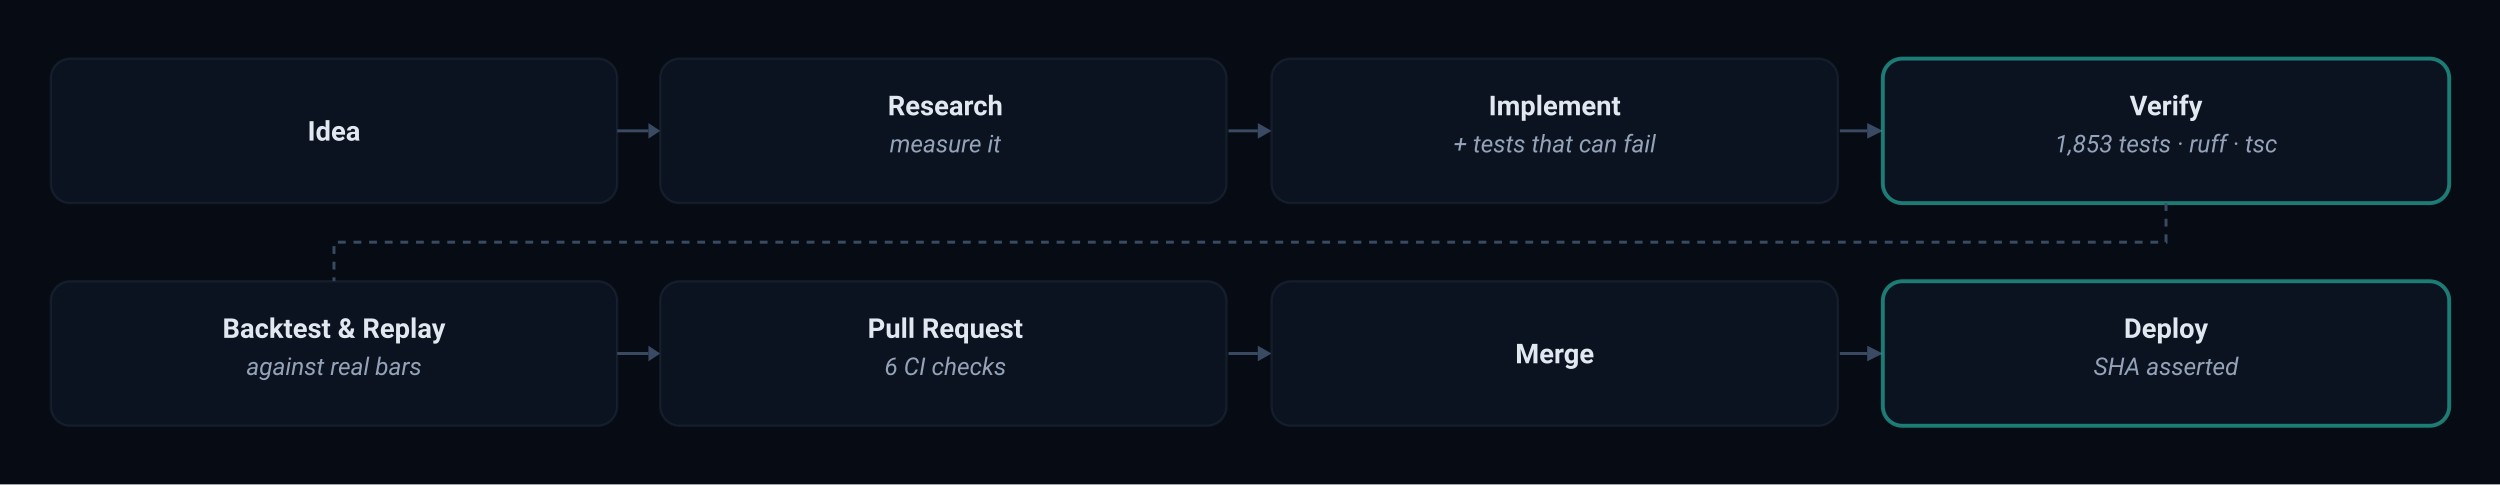
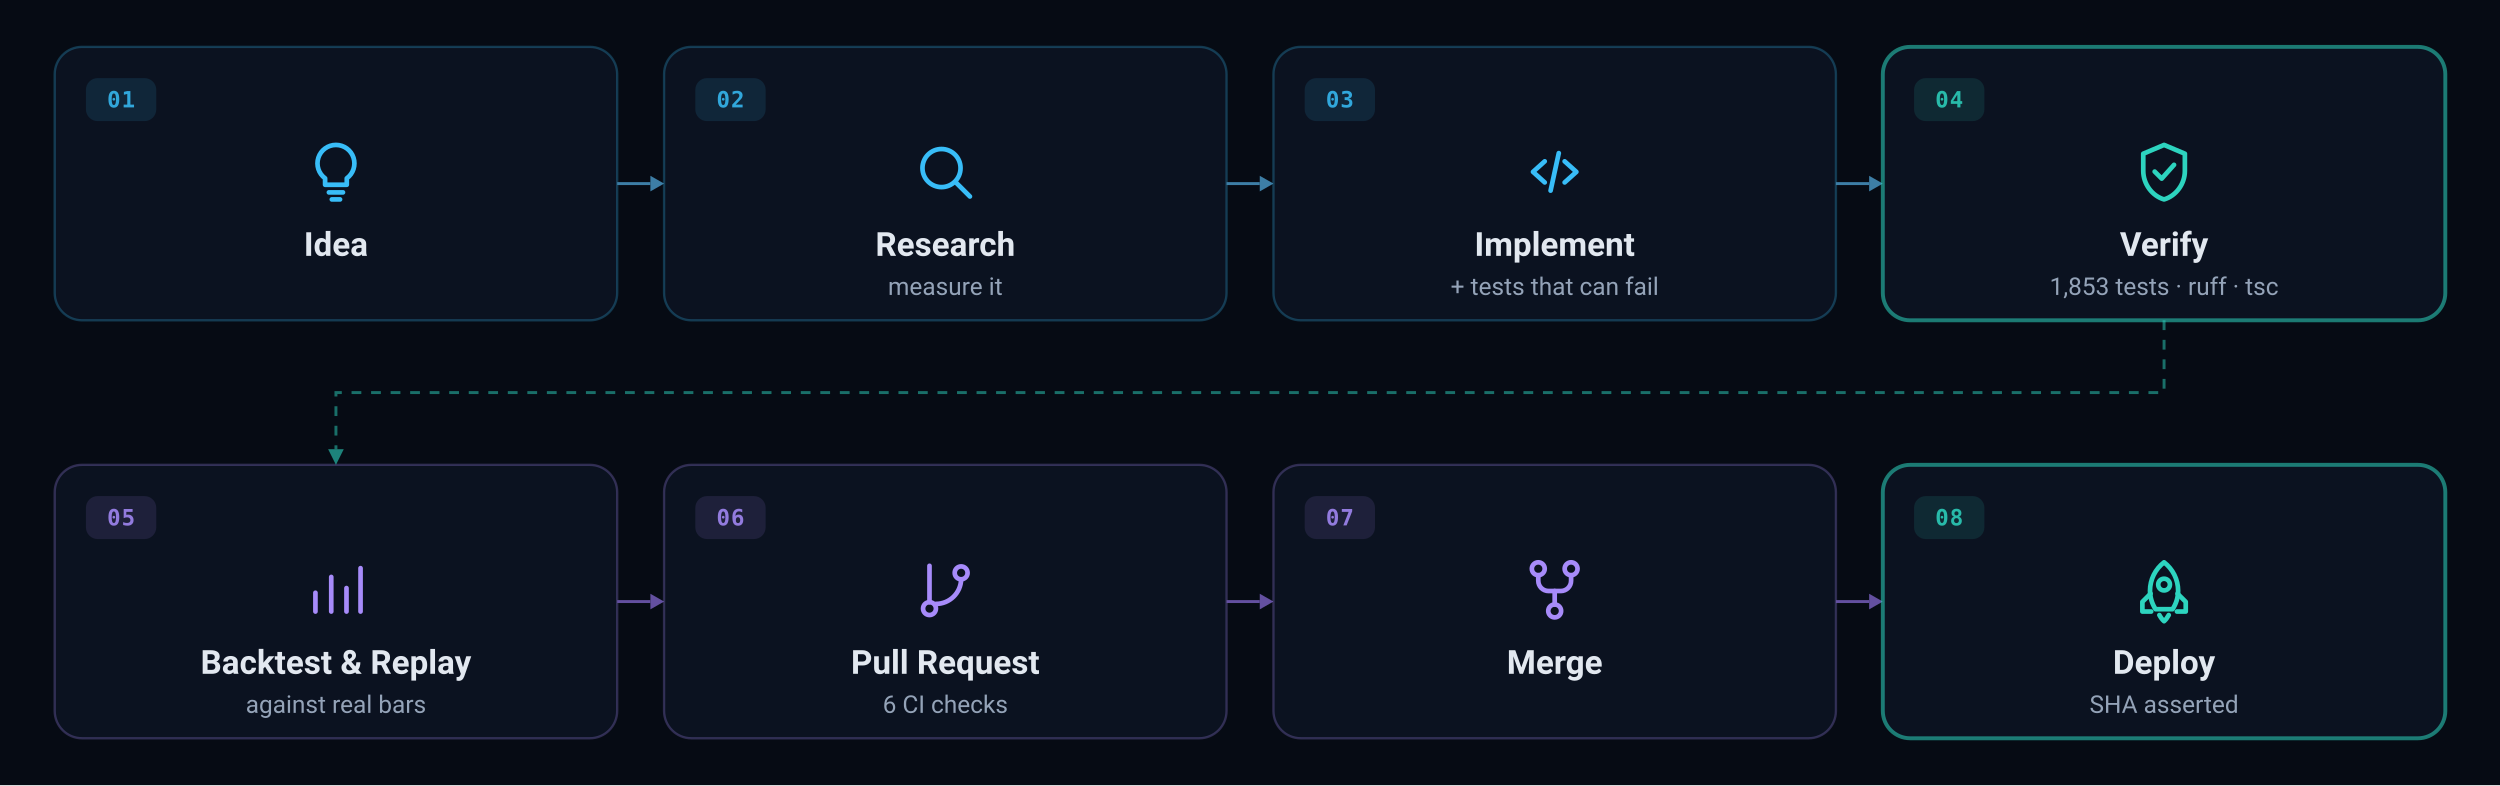
- <svg xmlns="http://www.w3.org/2000/svg" viewBox="0 0 1280 248" width="1280" height="248" role="img" aria-label="A change travels from idea through research, implementation, verification, backtest, pull request and merge to a deploy whose commit is asserted">
+ <svg xmlns="http://www.w3.org/2000/svg" viewBox="0 0 1280 402" width="1280" height="402" role="img" aria-label="A change travels from idea through research, implementation, verification, backtest, pull request and merge to a deploy whose commit is asserted">
  <rect width="100%" height="100%" fill="#060b14" />
-   <rect x="26" y="30" width="290" height="74" rx="10" fill="#0b1220" stroke="#334155" stroke-opacity="0.30" stroke-width="1.2">
-     <animate attributeName="stroke-opacity" values="0.30;1;0.30;0.30" keyTimes="0;0.06;0.30;1" begin="0.00s" dur="8.00s" repeatCount="indefinite" />
+   <rect x="28" y="24" width="288" height="140" rx="14" fill="#0b1220" stroke="#38bdf8" stroke-opacity="0.26" stroke-width="1.2">
+     <animate attributeName="stroke-opacity" values="0.26;0.95;0.26;0.26" keyTimes="0;0.04;0.22;1" begin="0.00s" dur="8.00s" repeatCount="indefinite" />
  </rect>
-   <text x="171" y="72" text-anchor="middle" font-family="ui-sans-serif,-apple-system,BlinkMacSystemFont,'Segoe UI',Roboto,Helvetica,Arial,sans-serif" font-size="14" font-weight="700" fill="#e2e8f0">Idea</text>
-   <path d="M 316 67 H 332" stroke="#3a4a63" stroke-width="1.5" fill="none" />
-   <path d="M 332 63 L 338 67 L 332 71 Z" fill="#3a4a63" />
-   <rect x="338" y="30" width="290" height="74" rx="10" fill="#0b1220" stroke="#334155" stroke-opacity="0.30" stroke-width="1.2">
-     <animate attributeName="stroke-opacity" values="0.30;1;0.30;0.30" keyTimes="0;0.06;0.30;1" begin="1.00s" dur="8.00s" repeatCount="indefinite" />
+   <rect x="44" y="40" width="36" height="22" rx="6" fill="#38bdf8" fill-opacity=".12" />
+   <text x="62" y="55" text-anchor="middle" font-family="ui-monospace,SFMono-Regular,Menlo,Consolas,monospace" font-size="11.5" font-weight="700" letter-spacing=".5" fill="#38bdf8" fill-opacity=".85">01</text>
+   <g transform="translate(154.0 70.0) scale(1.500)" fill="none" stroke="#38bdf8" stroke-width="1.6" stroke-linecap="round" stroke-linejoin="round">
+     <path d="M12 2.8a6.3 6.3 0 0 0-3.7 11.4v2.2h7.4v-2.2A6.3 6.3 0 0 0 12 2.8z" />
+     <path d="M9.6 19h4.8" />
+     <path d="M10.6 21.4h2.8" />
+   </g>
+   <text x="172" y="131" text-anchor="middle" font-family="ui-sans-serif,-apple-system,BlinkMacSystemFont,'Segoe UI',Roboto,Helvetica,Arial,sans-serif" font-size="17" font-weight="700" fill="#e2e8f0">Idea</text>
+   <path d="M 316 94 H 333" stroke="#3d7ea6" stroke-width="1.5" fill="none" />
+   <path d="M 333 90 L 340 94 L 333 98 Z" fill="#3d7ea6" />
+   <rect x="340" y="24" width="288" height="140" rx="14" fill="#0b1220" stroke="#38bdf8" stroke-opacity="0.26" stroke-width="1.2">
+     <animate attributeName="stroke-opacity" values="0.26;0.95;0.26;0.26" keyTimes="0;0.04;0.22;1" begin="1.00s" dur="8.00s" repeatCount="indefinite" />
  </rect>
-   <text x="484" y="59" text-anchor="middle" font-family="ui-sans-serif,-apple-system,BlinkMacSystemFont,'Segoe UI',Roboto,Helvetica,Arial,sans-serif" font-size="14" font-weight="700" fill="#e2e8f0">Research</text>
-   <text x="484" y="78" text-anchor="middle" font-family="ui-sans-serif,-apple-system,BlinkMacSystemFont,'Segoe UI',Roboto,Helvetica,Arial,sans-serif" font-size="12.5" font-style="italic" fill="#94a3b8">measure it</text>
-   <path d="M 629 67 H 644" stroke="#3a4a63" stroke-width="1.5" fill="none" />
-   <path d="M 644 63 L 651 67 L 644 71 Z" fill="#3a4a63" />
-   <rect x="651" y="30" width="290" height="74" rx="10" fill="#0b1220" stroke="#334155" stroke-opacity="0.30" stroke-width="1.2">
-     <animate attributeName="stroke-opacity" values="0.30;1;0.30;0.30" keyTimes="0;0.06;0.30;1" begin="2.00s" dur="8.00s" repeatCount="indefinite" />
+   <rect x="356" y="40" width="36" height="22" rx="6" fill="#38bdf8" fill-opacity=".12" />
+   <text x="374" y="55" text-anchor="middle" font-family="ui-monospace,SFMono-Regular,Menlo,Consolas,monospace" font-size="11.5" font-weight="700" letter-spacing=".5" fill="#38bdf8" fill-opacity=".85">02</text>
+   <g transform="translate(466.0 70.0) scale(1.500)" fill="none" stroke="#38bdf8" stroke-width="1.6" stroke-linecap="round" stroke-linejoin="round">
+     <circle cx="10.7" cy="10.7" r="6.5" />
+     <path d="M15.4 15.4 20.4 20.4" />
+   </g>
+   <text x="484" y="131" text-anchor="middle" font-family="ui-sans-serif,-apple-system,BlinkMacSystemFont,'Segoe UI',Roboto,Helvetica,Arial,sans-serif" font-size="17" font-weight="700" fill="#e2e8f0">Research</text>
+   <text x="484" y="151" text-anchor="middle" font-family="ui-sans-serif,-apple-system,BlinkMacSystemFont,'Segoe UI',Roboto,Helvetica,Arial,sans-serif" font-size="12.5" fill="#94a3b8">measure it</text>
+   <path d="M 628 94 H 645" stroke="#3d7ea6" stroke-width="1.5" fill="none" />
+   <path d="M 645 90 L 652 94 L 645 98 Z" fill="#3d7ea6" />
+   <rect x="652" y="24" width="288" height="140" rx="14" fill="#0b1220" stroke="#38bdf8" stroke-opacity="0.26" stroke-width="1.2">
+     <animate attributeName="stroke-opacity" values="0.26;0.95;0.26;0.26" keyTimes="0;0.04;0.22;1" begin="2.00s" dur="8.00s" repeatCount="indefinite" />
  </rect>
-   <text x="796" y="59" text-anchor="middle" font-family="ui-sans-serif,-apple-system,BlinkMacSystemFont,'Segoe UI',Roboto,Helvetica,Arial,sans-serif" font-size="14" font-weight="700" fill="#e2e8f0">Implement</text>
-   <text x="796" y="78" text-anchor="middle" font-family="ui-sans-serif,-apple-system,BlinkMacSystemFont,'Segoe UI',Roboto,Helvetica,Arial,sans-serif" font-size="12.5" font-style="italic" fill="#94a3b8">+ tests that can fail</text>
-   <path d="M 942 67 H 956" stroke="#3a4a63" stroke-width="1.5" fill="none" />
-   <path d="M 956 63 L 964 67 L 956 71 Z" fill="#3a4a63" />
-   <rect x="964" y="30" width="290" height="74" rx="10" fill="#0b1220" stroke="#2dd4bf" stroke-opacity="0.55" stroke-width="2">
-     <animate attributeName="stroke-opacity" values="0.55;1;0.55;0.55" keyTimes="0;0.06;0.30;1" begin="3.00s" dur="8.00s" repeatCount="indefinite" />
+   <rect x="668" y="40" width="36" height="22" rx="6" fill="#38bdf8" fill-opacity=".12" />
+   <text x="686" y="55" text-anchor="middle" font-family="ui-monospace,SFMono-Regular,Menlo,Consolas,monospace" font-size="11.5" font-weight="700" letter-spacing=".5" fill="#38bdf8" fill-opacity=".85">03</text>
+   <g transform="translate(778.0 70.0) scale(1.500)" fill="none" stroke="#38bdf8" stroke-width="1.6" stroke-linecap="round" stroke-linejoin="round">
+     <path d="M8.6 8.4 4.6 12l4 3.6" />
+     <path d="M15.4 8.4 19.4 12l-4 3.6" />
+     <path d="M13.4 5.6 10.6 18.4" />
+   </g>
+   <text x="796" y="131" text-anchor="middle" font-family="ui-sans-serif,-apple-system,BlinkMacSystemFont,'Segoe UI',Roboto,Helvetica,Arial,sans-serif" font-size="17" font-weight="700" fill="#e2e8f0">Implement</text>
+   <text x="796" y="151" text-anchor="middle" font-family="ui-sans-serif,-apple-system,BlinkMacSystemFont,'Segoe UI',Roboto,Helvetica,Arial,sans-serif" font-size="12.5" fill="#94a3b8">+ tests that can fail</text>
+   <path d="M 940 94 H 957" stroke="#3d7ea6" stroke-width="1.5" fill="none" />
+   <path d="M 957 90 L 964 94 L 957 98 Z" fill="#3d7ea6" />
+   <rect x="964" y="24" width="288" height="140" rx="14" fill="#0b1220" stroke="#2dd4bf" stroke-opacity="0.55" stroke-width="2">
+     <animate attributeName="stroke-opacity" values="0.55;0.95;0.55;0.55" keyTimes="0;0.04;0.22;1" begin="3.00s" dur="8.00s" repeatCount="indefinite" />
  </rect>
-   <text x="1109" y="59" text-anchor="middle" font-family="ui-sans-serif,-apple-system,BlinkMacSystemFont,'Segoe UI',Roboto,Helvetica,Arial,sans-serif" font-size="14" font-weight="700" fill="#e2e8f0">Verify</text>
-   <text x="1109" y="78" text-anchor="middle" font-family="ui-sans-serif,-apple-system,BlinkMacSystemFont,'Segoe UI',Roboto,Helvetica,Arial,sans-serif" font-size="12.5" font-style="italic" fill="#94a3b8">1,853 tests · ruff · tsc</text>
-   <path d="M 1109 104 V 124 H 171 V 144" stroke="#3a4a63" stroke-width="1.5" fill="none" stroke-dasharray="4 4" />
-   <rect x="26" y="144" width="290" height="74" rx="10" fill="#0b1220" stroke="#334155" stroke-opacity="0.30" stroke-width="1.2">
-     <animate attributeName="stroke-opacity" values="0.30;1;0.30;0.30" keyTimes="0;0.06;0.30;1" begin="4.00s" dur="8.00s" repeatCount="indefinite" />
+   <rect x="980" y="40" width="36" height="22" rx="6" fill="#2dd4bf" fill-opacity=".12" />
+   <text x="998" y="55" text-anchor="middle" font-family="ui-monospace,SFMono-Regular,Menlo,Consolas,monospace" font-size="11.5" font-weight="700" letter-spacing=".5" fill="#2dd4bf" fill-opacity=".85">04</text>
+   <g transform="translate(1090.0 70.0) scale(1.500)" fill="none" stroke="#2dd4bf" stroke-width="1.6" stroke-linecap="round" stroke-linejoin="round">
+     <path d="M12 2.8 4.9 5.8v5.9c0 4.4 3 8.5 7.1 9.7 4.1-1.2 7.1-5.3 7.1-9.7V5.8z" />
+     <path d="m8.8 11.9 2.4 2.4 4.2-4.7" />
+   </g>
+   <text x="1108" y="131" text-anchor="middle" font-family="ui-sans-serif,-apple-system,BlinkMacSystemFont,'Segoe UI',Roboto,Helvetica,Arial,sans-serif" font-size="17" font-weight="700" fill="#e2e8f0">Verify</text>
+   <text x="1108" y="151" text-anchor="middle" font-family="ui-sans-serif,-apple-system,BlinkMacSystemFont,'Segoe UI',Roboto,Helvetica,Arial,sans-serif" font-size="12.5" fill="#94a3b8">1,853 tests · ruff · tsc</text>
+   <rect x="28" y="238" width="288" height="140" rx="14" fill="#0b1220" stroke="#a78bfa" stroke-opacity="0.26" stroke-width="1.2">
+     <animate attributeName="stroke-opacity" values="0.26;0.95;0.26;0.26" keyTimes="0;0.04;0.22;1" begin="4.00s" dur="8.00s" repeatCount="indefinite" />
  </rect>
-   <text x="171" y="173" text-anchor="middle" font-family="ui-sans-serif,-apple-system,BlinkMacSystemFont,'Segoe UI',Roboto,Helvetica,Arial,sans-serif" font-size="14" font-weight="700" fill="#e2e8f0">Backtest &amp; Replay</text>
-   <text x="171" y="192" text-anchor="middle" font-family="ui-sans-serif,-apple-system,BlinkMacSystemFont,'Segoe UI',Roboto,Helvetica,Arial,sans-serif" font-size="12.5" font-style="italic" fill="#94a3b8">against real bars</text>
-   <path d="M 316 181 H 332" stroke="#3a4a63" stroke-width="1.5" fill="none" />
-   <path d="M 332 177 L 338 181 L 332 185 Z" fill="#3a4a63" />
-   <rect x="338" y="144" width="290" height="74" rx="10" fill="#0b1220" stroke="#334155" stroke-opacity="0.30" stroke-width="1.2">
-     <animate attributeName="stroke-opacity" values="0.30;1;0.30;0.30" keyTimes="0;0.06;0.30;1" begin="5.00s" dur="8.00s" repeatCount="indefinite" />
+   <rect x="44" y="254" width="36" height="22" rx="6" fill="#a78bfa" fill-opacity=".12" />
+   <text x="62" y="269" text-anchor="middle" font-family="ui-monospace,SFMono-Regular,Menlo,Consolas,monospace" font-size="11.5" font-weight="700" letter-spacing=".5" fill="#a78bfa" fill-opacity=".85">05</text>
+   <g transform="translate(154.0 284.0) scale(1.500)" fill="none" stroke="#a78bfa" stroke-width="1.6" stroke-linecap="round" stroke-linejoin="round">
+     <path d="M5 19.4V13M10.4 19.4V7.6M15.6 19.4v-8M20.4 19.4V4.6" />
+   </g>
+   <text x="172" y="345" text-anchor="middle" font-family="ui-sans-serif,-apple-system,BlinkMacSystemFont,'Segoe UI',Roboto,Helvetica,Arial,sans-serif" font-size="17" font-weight="700" fill="#e2e8f0">Backtest &amp; Replay</text>
+   <text x="172" y="365" text-anchor="middle" font-family="ui-sans-serif,-apple-system,BlinkMacSystemFont,'Segoe UI',Roboto,Helvetica,Arial,sans-serif" font-size="12.5" fill="#94a3b8">against real bars</text>
+   <path d="M 316 308 H 333" stroke="#6350a0" stroke-width="1.5" fill="none" />
+   <path d="M 333 304 L 340 308 L 333 312 Z" fill="#6350a0" />
+   <rect x="340" y="238" width="288" height="140" rx="14" fill="#0b1220" stroke="#a78bfa" stroke-opacity="0.26" stroke-width="1.2">
+     <animate attributeName="stroke-opacity" values="0.26;0.95;0.26;0.26" keyTimes="0;0.04;0.22;1" begin="5.00s" dur="8.00s" repeatCount="indefinite" />
  </rect>
-   <text x="484" y="173" text-anchor="middle" font-family="ui-sans-serif,-apple-system,BlinkMacSystemFont,'Segoe UI',Roboto,Helvetica,Arial,sans-serif" font-size="14" font-weight="700" fill="#e2e8f0">Pull Request</text>
-   <text x="484" y="192" text-anchor="middle" font-family="ui-sans-serif,-apple-system,BlinkMacSystemFont,'Segoe UI',Roboto,Helvetica,Arial,sans-serif" font-size="12.5" font-style="italic" fill="#94a3b8">6 CI checks</text>
-   <path d="M 629 181 H 644" stroke="#3a4a63" stroke-width="1.5" fill="none" />
-   <path d="M 644 177 L 651 181 L 644 185 Z" fill="#3a4a63" />
-   <rect x="651" y="144" width="290" height="74" rx="10" fill="#0b1220" stroke="#334155" stroke-opacity="0.30" stroke-width="1.2">
-     <animate attributeName="stroke-opacity" values="0.30;1;0.30;0.30" keyTimes="0;0.06;0.30;1" begin="6.00s" dur="8.00s" repeatCount="indefinite" />
+   <rect x="356" y="254" width="36" height="22" rx="6" fill="#a78bfa" fill-opacity=".12" />
+   <text x="374" y="269" text-anchor="middle" font-family="ui-monospace,SFMono-Regular,Menlo,Consolas,monospace" font-size="11.5" font-weight="700" letter-spacing=".5" fill="#a78bfa" fill-opacity=".85">06</text>
+   <g transform="translate(466.0 284.0) scale(1.500)" fill="none" stroke="#a78bfa" stroke-width="1.6" stroke-linecap="round" stroke-linejoin="round">
+     <path d="M6.6 3.8v12.4" />
+     <circle cx="17.4" cy="6.2" r="2.2" />
+     <circle cx="6.6" cy="18.4" r="2.2" />
+     <path d="M17.4 8.4a8.6 8.6 0 0 1-8.6 8.4" />
+   </g>
+   <text x="484" y="345" text-anchor="middle" font-family="ui-sans-serif,-apple-system,BlinkMacSystemFont,'Segoe UI',Roboto,Helvetica,Arial,sans-serif" font-size="17" font-weight="700" fill="#e2e8f0">Pull Request</text>
+   <text x="484" y="365" text-anchor="middle" font-family="ui-sans-serif,-apple-system,BlinkMacSystemFont,'Segoe UI',Roboto,Helvetica,Arial,sans-serif" font-size="12.5" fill="#94a3b8">6 CI checks</text>
+   <path d="M 628 308 H 645" stroke="#6350a0" stroke-width="1.5" fill="none" />
+   <path d="M 645 304 L 652 308 L 645 312 Z" fill="#6350a0" />
+   <rect x="652" y="238" width="288" height="140" rx="14" fill="#0b1220" stroke="#a78bfa" stroke-opacity="0.26" stroke-width="1.2">
+     <animate attributeName="stroke-opacity" values="0.26;0.95;0.26;0.26" keyTimes="0;0.04;0.22;1" begin="6.00s" dur="8.00s" repeatCount="indefinite" />
  </rect>
-   <text x="796" y="186" text-anchor="middle" font-family="ui-sans-serif,-apple-system,BlinkMacSystemFont,'Segoe UI',Roboto,Helvetica,Arial,sans-serif" font-size="14" font-weight="700" fill="#e2e8f0">Merge</text>
-   <path d="M 942 181 H 956" stroke="#3a4a63" stroke-width="1.5" fill="none" />
-   <path d="M 956 177 L 964 181 L 956 185 Z" fill="#3a4a63" />
-   <rect x="964" y="144" width="290" height="74" rx="10" fill="#0b1220" stroke="#2dd4bf" stroke-opacity="0.55" stroke-width="2">
-     <animate attributeName="stroke-opacity" values="0.55;1;0.55;0.55" keyTimes="0;0.06;0.30;1" begin="7.00s" dur="8.00s" repeatCount="indefinite" />
+   <rect x="668" y="254" width="36" height="22" rx="6" fill="#a78bfa" fill-opacity=".12" />
+   <text x="686" y="269" text-anchor="middle" font-family="ui-monospace,SFMono-Regular,Menlo,Consolas,monospace" font-size="11.5" font-weight="700" letter-spacing=".5" fill="#a78bfa" fill-opacity=".85">07</text>
+   <g transform="translate(778.0 284.0) scale(1.500)" fill="none" stroke="#a78bfa" stroke-width="1.6" stroke-linecap="round" stroke-linejoin="round">
+     <circle cx="6.4" cy="4.8" r="2.2" />
+     <circle cx="17.6" cy="4.8" r="2.2" />
+     <circle cx="12" cy="19.2" r="2.2" />
+     <path d="M6.4 7v1.9a3.5 3.5 0 0 0 3.5 3.5h4.2a3.5 3.5 0 0 0 3.5-3.5V7" />
+     <path d="M12 12.4v4.6" />
+   </g>
+   <text x="796" y="345" text-anchor="middle" font-family="ui-sans-serif,-apple-system,BlinkMacSystemFont,'Segoe UI',Roboto,Helvetica,Arial,sans-serif" font-size="17" font-weight="700" fill="#e2e8f0">Merge</text>
+   <path d="M 940 308 H 957" stroke="#6350a0" stroke-width="1.5" fill="none" />
+   <path d="M 957 304 L 964 308 L 957 312 Z" fill="#6350a0" />
+   <rect x="964" y="238" width="288" height="140" rx="14" fill="#0b1220" stroke="#2dd4bf" stroke-opacity="0.55" stroke-width="2">
+     <animate attributeName="stroke-opacity" values="0.55;0.95;0.55;0.55" keyTimes="0;0.04;0.22;1" begin="7.00s" dur="8.00s" repeatCount="indefinite" />
  </rect>
-   <text x="1109" y="173" text-anchor="middle" font-family="ui-sans-serif,-apple-system,BlinkMacSystemFont,'Segoe UI',Roboto,Helvetica,Arial,sans-serif" font-size="14" font-weight="700" fill="#e2e8f0">Deploy</text>
-   <text x="1109" y="192" text-anchor="middle" font-family="ui-sans-serif,-apple-system,BlinkMacSystemFont,'Segoe UI',Roboto,Helvetica,Arial,sans-serif" font-size="12.5" font-style="italic" fill="#94a3b8">SHA asserted</text>
+   <rect x="980" y="254" width="36" height="22" rx="6" fill="#2dd4bf" fill-opacity=".12" />
+   <text x="998" y="269" text-anchor="middle" font-family="ui-monospace,SFMono-Regular,Menlo,Consolas,monospace" font-size="11.5" font-weight="700" letter-spacing=".5" fill="#2dd4bf" fill-opacity=".85">08</text>
+   <g transform="translate(1090.0 284.0) scale(1.500)" fill="none" stroke="#2dd4bf" stroke-width="1.6" stroke-linecap="round" stroke-linejoin="round">
+     <path d="M12 2.6c3 2.3 4.8 5.9 4.8 9.7 0 2.3-.7 4.5-1.9 6.3H9.1a11.7 11.7 0 0 1-1.9-6.3c0-3.8 1.8-7.4 4.8-9.7z" />
+     <circle cx="12" cy="10.2" r="2" />
+     <path d="M7.4 13.3 4.6 16.1v3.3h3" />
+     <path d="M16.6 13.3l2.8 2.8v3.3h-3" />
+     <path d="M10.4 20.6c.5.9 1 1.6 1.6 2.1.6-.5 1.1-1.2 1.6-2.1" />
+   </g>
+   <text x="1108" y="345" text-anchor="middle" font-family="ui-sans-serif,-apple-system,BlinkMacSystemFont,'Segoe UI',Roboto,Helvetica,Arial,sans-serif" font-size="17" font-weight="700" fill="#e2e8f0">Deploy</text>
+   <text x="1108" y="365" text-anchor="middle" font-family="ui-sans-serif,-apple-system,BlinkMacSystemFont,'Segoe UI',Roboto,Helvetica,Arial,sans-serif" font-size="12.5" fill="#94a3b8">SHA asserted</text>
+   <path d="M 1108 164 V 201 H 172 V 230" fill="none" stroke="#2dd4bf" stroke-opacity=".5" stroke-width="1.5" stroke-dasharray="5 5" />
+   <path d="M 168 230 L 172 238 L 176 230 Z" fill="#2dd4bf" fill-opacity=".6" />
  <circle r="3.4" fill="#2dd4bf" opacity="0">
    <animate attributeName="opacity" values="0;1;1;0" keyTimes="0;0.04;0.90;1" begin="0.00s" dur="8.00s" repeatCount="indefinite" />
-     <animate attributeName="cx" values="171;484;796;1109;171;484;796;1109" keyTimes="0.000;0.143;0.286;0.429;0.571;0.714;0.857;1.000" begin="0.00s" dur="8.00s" repeatCount="indefinite" />
-     <animate attributeName="cy" values="67;67;67;67;181;181;181;181" keyTimes="0.000;0.143;0.286;0.429;0.571;0.714;0.857;1.000" begin="0.00s" dur="8.00s" repeatCount="indefinite" />
+     <animate attributeName="cx" values="172;484;796;1108;1108;172;172;484;796;1108" keyTimes="0.000;0.103;0.206;0.310;0.345;0.655;0.690;0.794;0.897;1.000" begin="0.00s" dur="8.00s" repeatCount="indefinite" />
+     <animate attributeName="cy" values="94;94;94;94;201;201;308;308;308;308" keyTimes="0.000;0.103;0.206;0.310;0.345;0.655;0.690;0.794;0.897;1.000" begin="0.00s" dur="8.00s" repeatCount="indefinite" />
  </circle>
</svg>
